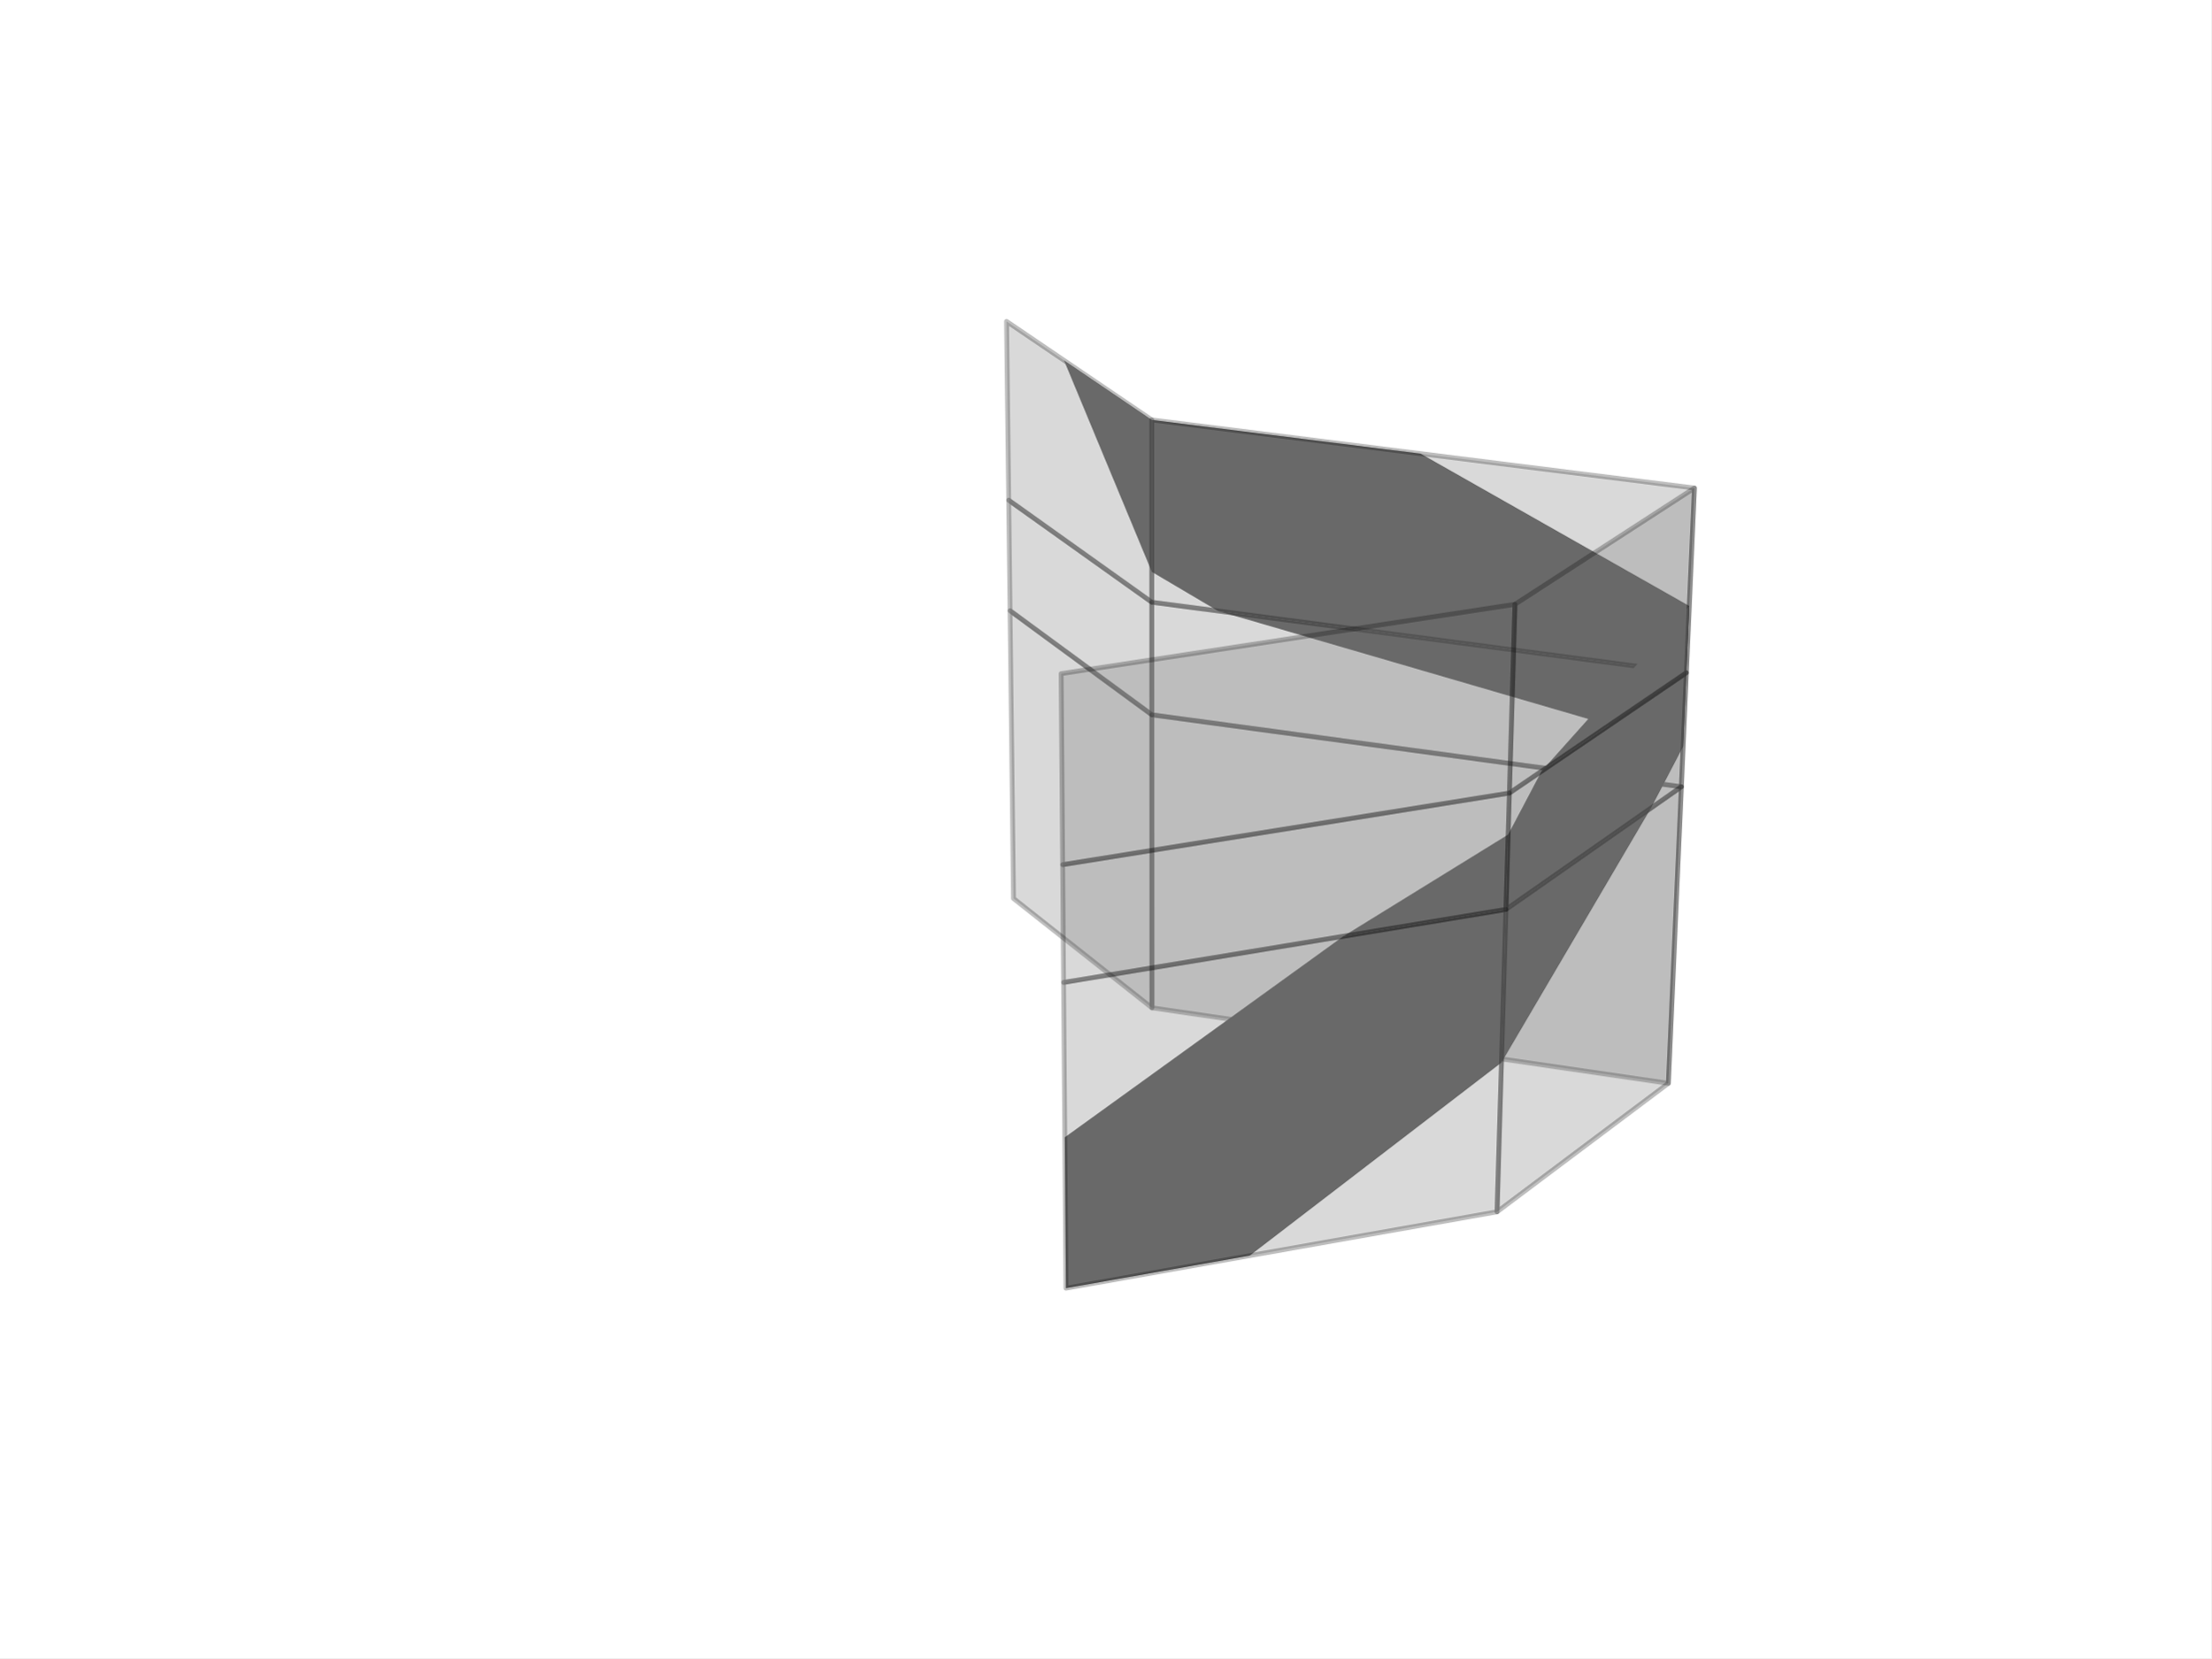
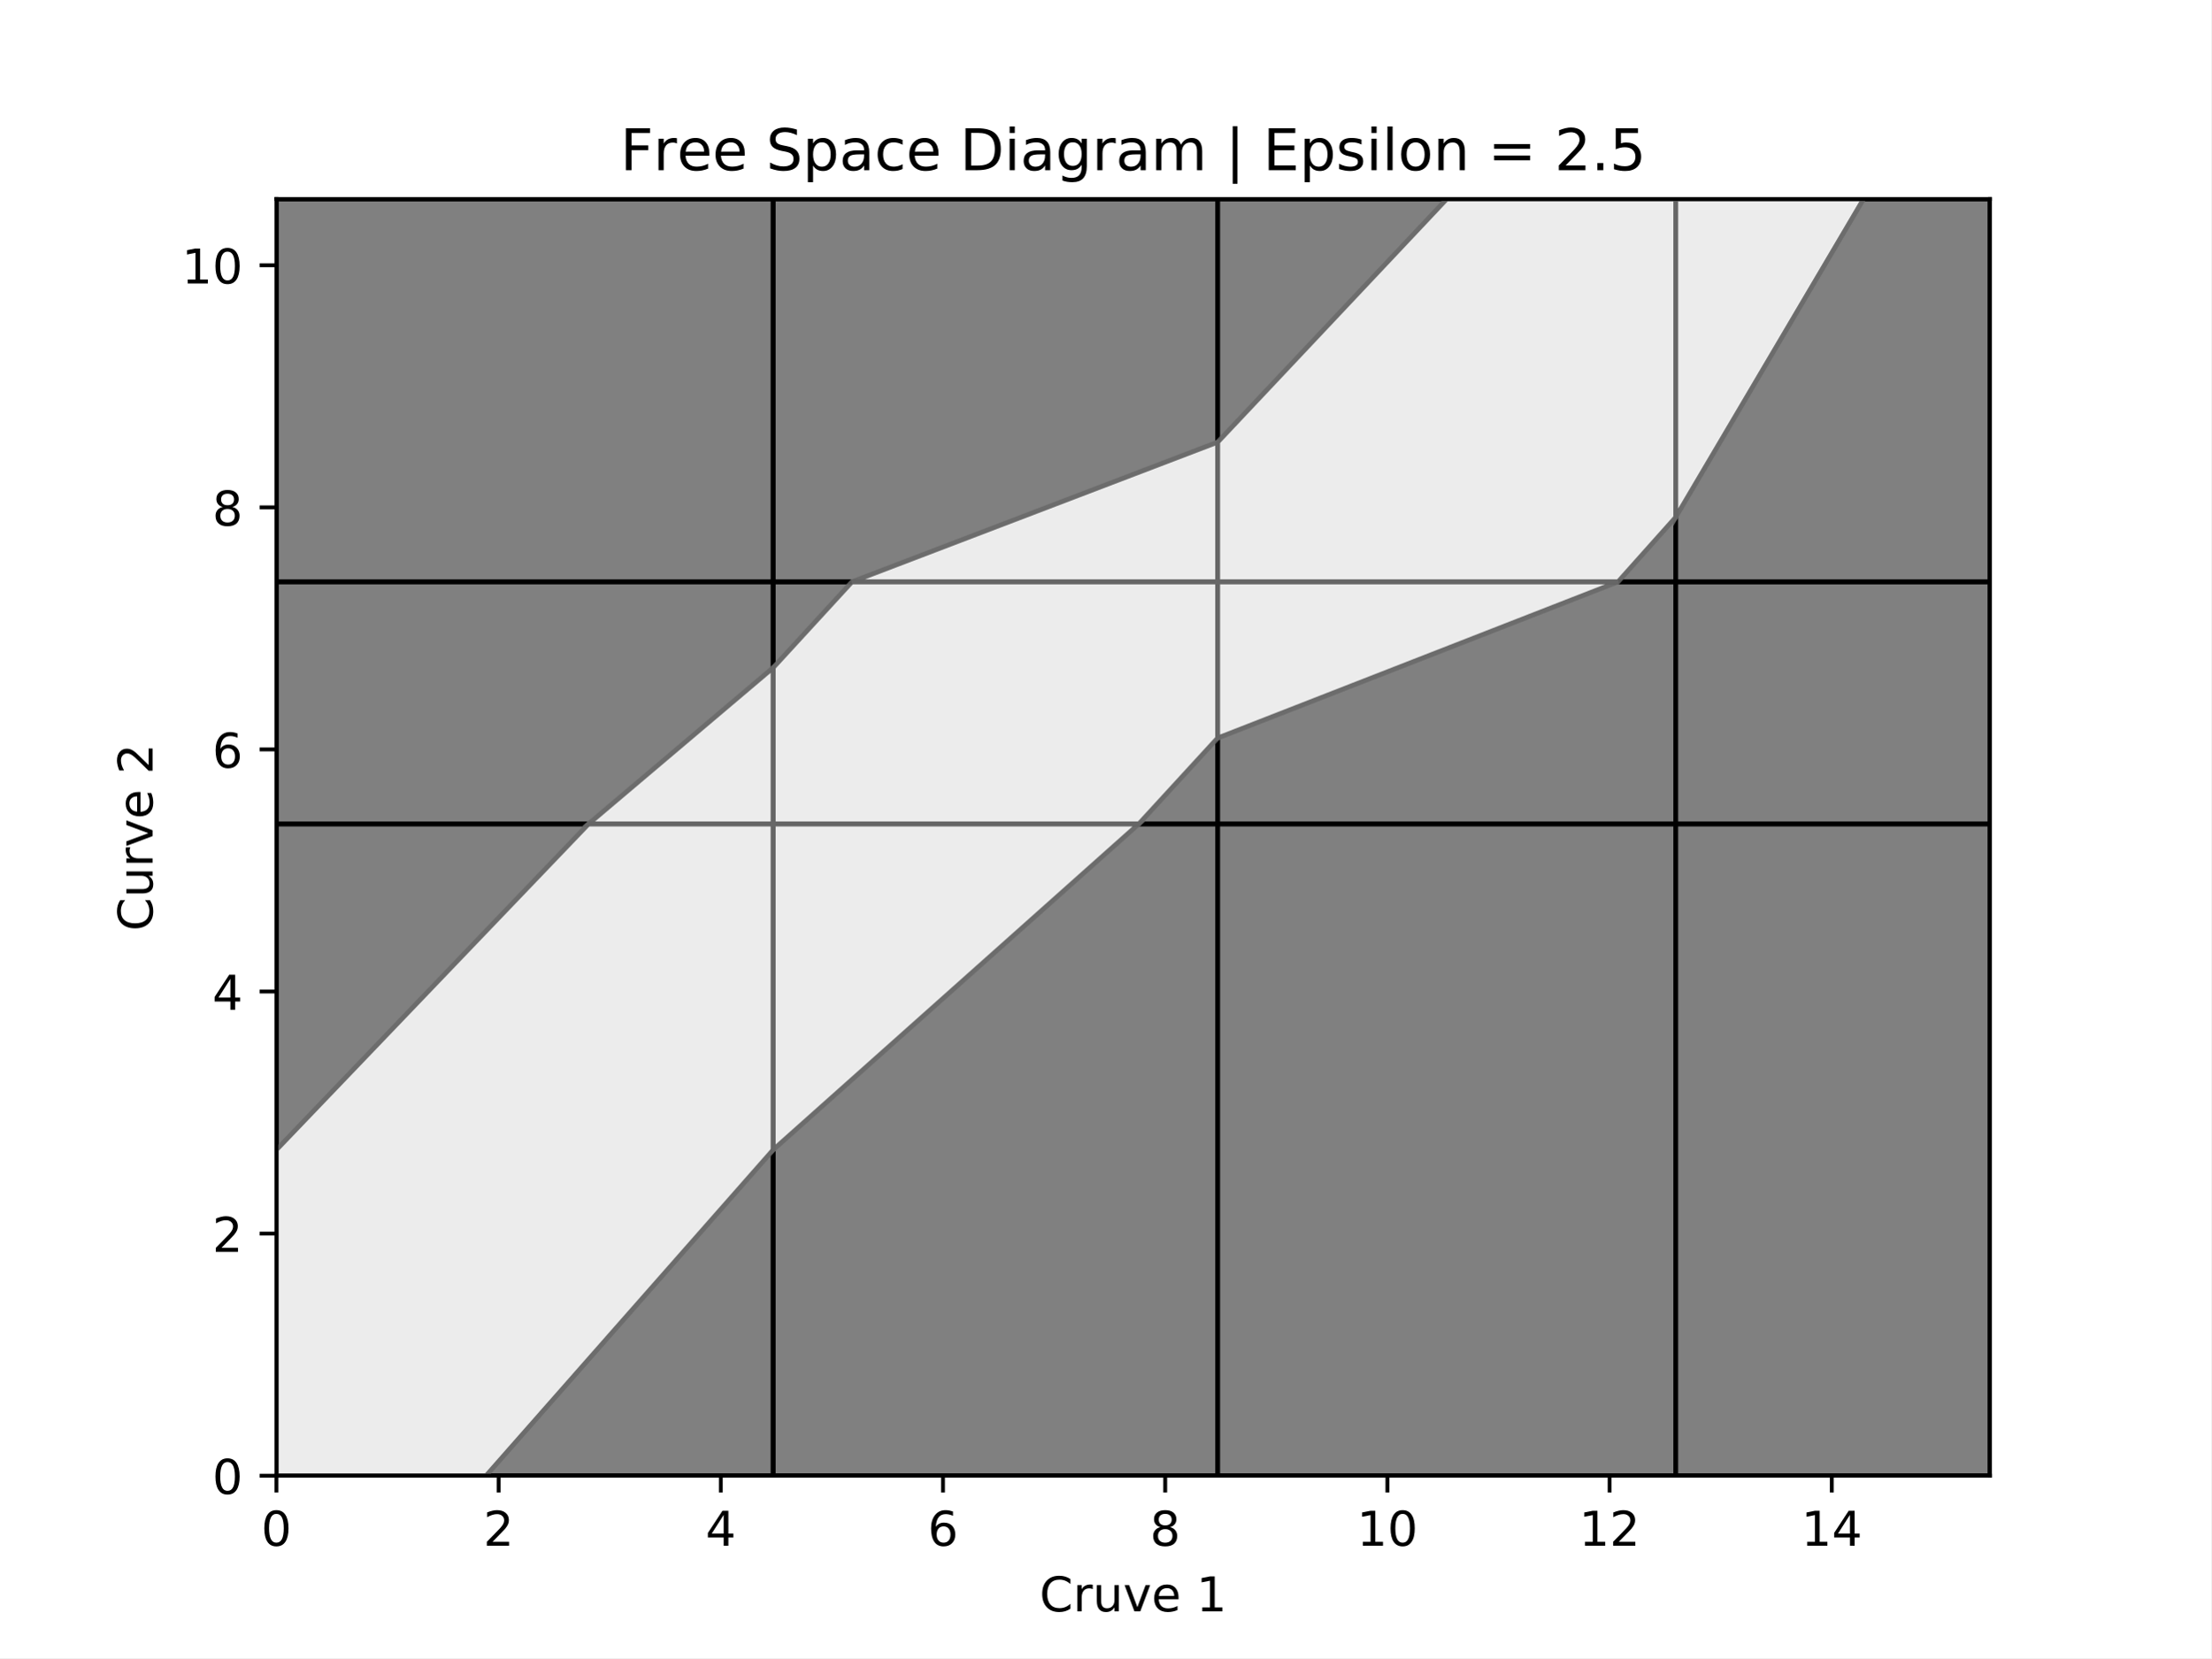
<svg xmlns="http://www.w3.org/2000/svg" xmlns:xlink="http://www.w3.org/1999/xlink" height="345.6pt" version="1.1" viewBox="0 0 460.8 345.6" width="460.8pt">
  <defs>
    <style type="text/css">
*{stroke-linecap:butt;stroke-linejoin:round;}
  </style>
  </defs>
  <g id="figure_1">
    <g id="patch_1">
      <path d="M 0 345.6  L 460.8 345.6  L 460.8 0  L 0 0  z " style="fill:#ffffff;" />
    </g>
-     <g id="patch_2">
-       <path d="M 57.6 307.584  L 414.72 307.584  L 414.72 41.472  L 57.6 41.472  z " style="fill:#ffffff;" />
-     </g>
    <g id="axes_1">
-       <g id="Poly3DCollection_1">
+       <g id="patch_2">
+         <path d="M 57.6 307.584  L 414.72 307.584  L 414.72 41.472  L 57.6 41.472  z " style="fill:#ffffff;" />
+       </g>
+       <g id="patch_3">
+         <path clip-path="url(#pc10189a481)" d="M 57.6 307.584  L 57.6 171.716  L 161.148 171.716  L 161.148 307.584  z " style="fill:#808080;stroke:#000000;stroke-linejoin:miter;" />
+       </g>
+       <g id="patch_4">
+         <path clip-path="url(#pc10189a481)" d="M 57.6 171.716  L 57.6 121.256  L 161.148 121.256  L 161.148 171.716  z " style="fill:#808080;stroke:#000000;stroke-linejoin:miter;" />
+       </g>
+       <g id="patch_5">
+         <path clip-path="url(#pc10189a481)" d="M 57.6 121.256  L 57.6 41.472  L 161.148 41.472  L 161.148 121.256  z " style="fill:#808080;stroke:#000000;stroke-linejoin:miter;" />
+       </g>
+       <g id="patch_6">
+         <path clip-path="url(#pc10189a481)" d="M 161.148 307.584  L 161.148 171.716  L 253.764 171.716  L 253.764 307.584  z " style="fill:#808080;stroke:#000000;stroke-linejoin:miter;" />
+       </g>
+       <g id="patch_7">
+         <path clip-path="url(#pc10189a481)" d="M 161.148 171.716  L 161.148 121.256  L 253.764 121.256  L 253.764 171.716  z " style="fill:#808080;stroke:#000000;stroke-linejoin:miter;" />
+       </g>
+       <g id="patch_8">
+         <path clip-path="url(#pc10189a481)" d="M 161.148 121.256  L 161.148 41.472  L 253.764 41.472  L 253.764 121.256  z " style="fill:#808080;stroke:#000000;stroke-linejoin:miter;" />
+       </g>
+       <g id="patch_9">
+         <path clip-path="url(#pc10189a481)" d="M 253.764 307.584  L 253.764 171.716  L 349.231 171.716  L 349.231 307.584  z " style="fill:#808080;stroke:#000000;stroke-linejoin:miter;" />
+       </g>
+       <g id="patch_10">
+         <path clip-path="url(#pc10189a481)" d="M 253.764 171.716  L 253.764 121.256  L 349.231 121.256  L 349.231 171.716  z " style="fill:#808080;stroke:#000000;stroke-linejoin:miter;" />
+       </g>
+       <g id="patch_11">
+         <path clip-path="url(#pc10189a481)" d="M 253.764 121.256  L 253.764 41.472  L 349.231 41.472  L 349.231 121.256  z " style="fill:#808080;stroke:#000000;stroke-linejoin:miter;" />
+       </g>
+       <g id="patch_12">
+         <path clip-path="url(#pc10189a481)" d="M 349.231 307.584  L 349.231 171.716  L 414.72 171.716  L 414.72 307.584  z " style="fill:#808080;stroke:#000000;stroke-linejoin:miter;" />
+       </g>
+       <g id="patch_13">
+         <path clip-path="url(#pc10189a481)" d="M 349.231 171.716  L 349.231 121.256  L 414.72 121.256  L 414.72 171.716  z " style="fill:#808080;stroke:#000000;stroke-linejoin:miter;" />
+       </g>
+       <g id="patch_14">
+         <path clip-path="url(#pc10189a481)" d="M 349.231 121.256  L 349.231 41.472  L 414.72 41.472  L 414.72 121.256  z " style="fill:#808080;stroke:#000000;stroke-linejoin:miter;" />
+       </g>
+       <g id="patch_15">
+         <path clip-path="url(#pc10189a481)" d="M 101.299 307.584  L 57.6 307.584  L 57.6 239.65  L 122.659 171.716  L 161.148 171.716  L 161.148 239.65  z " style="fill:#ffffff;opacity:0.85;stroke:#696969;stroke-linejoin:miter;" />
+       </g>
+       <g id="patch_16">
+         <path clip-path="url(#pc10189a481)" d="M 161.148 171.716  L 122.659 171.716  L 161.148 139.137  z " style="fill:#ffffff;opacity:0.85;stroke:#696969;stroke-linejoin:miter;" />
+       </g>
+       <g id="patch_17">
+         <path clip-path="url(#pc10189a481)" d="M 161.148 239.65  L 161.148 171.716  L 237.355 171.716  z " style="fill:#ffffff;opacity:0.85;stroke:#696969;stroke-linejoin:miter;" />
+       </g>
+       <g id="patch_18">
+         <path clip-path="url(#pc10189a481)" d="M 237.355 171.716  L 161.148 171.716  L 161.148 139.137  L 177.557 121.256  L 253.764 121.256  L 253.764 153.835  z " style="fill:#ffffff;opacity:0.85;stroke:#696969;stroke-linejoin:miter;" />
+       </g>
+       <g id="patch_19">
+         <path clip-path="url(#pc10189a481)" d="M 253.764 121.256  L 177.557 121.256  L 253.764 92.147  z " style="fill:#ffffff;opacity:0.85;stroke:#696969;stroke-linejoin:miter;" />
+       </g>
+       <g id="patch_20">
+         <path clip-path="url(#pc10189a481)" d="M 253.764 153.835  L 253.764 121.256  L 337.222 121.256  z " style="fill:#ffffff;opacity:0.85;stroke:#696969;stroke-linejoin:miter;" />
+       </g>
+       <g id="patch_21">
+         <path clip-path="url(#pc10189a481)" d="M 337.222 121.256  L 253.764 121.256  L 253.764 92.147  L 301.497 41.472  L 349.231 41.472  L 349.231 107.808  z " style="fill:#ffffff;opacity:0.85;stroke:#696969;stroke-linejoin:miter;" />
+       </g>
+       <g id="patch_22">
+         <path clip-path="url(#pc10189a481)" d="M 349.231 107.808  L 349.231 41.472  L 388.38 41.472  z " style="fill:#ffffff;opacity:0.85;stroke:#696969;stroke-linejoin:miter;" />
+       </g>
+       <g id="matplotlib.axis_1">
+         <g id="xtick_1">
+           <g id="line2d_1">
+             <defs>
+               <path d="M 0 0  L 0 3.5  " id="ma8814e9efc" style="stroke:#000000;stroke-width:0.8;" />
+             </defs>
+             <g>
+               <use style="stroke:#000000;stroke-width:0.8;" x="57.6" xlink:href="#ma8814e9efc" y="307.584" />
+             </g>
+           </g>
+           <g id="text_1">
+             <defs>
+               <path d="M 31.781 66.406  Q 24.172 66.406 20.328 58.906  Q 16.5 51.422 16.5 36.375  Q 16.5 21.391 20.328 13.891  Q 24.172 6.391 31.781 6.391  Q 39.453 6.391 43.281 13.891  Q 47.125 21.391 47.125 36.375  Q 47.125 51.422 43.281 58.906  Q 39.453 66.406 31.781 66.406  z M 31.781 74.219  Q 44.047 74.219 50.516 64.516  Q 56.984 54.828 56.984 36.375  Q 56.984 17.969 50.516 8.266  Q 44.047 -1.422 31.781 -1.422  Q 19.531 -1.422 13.062 8.266  Q 6.594 17.969 6.594 36.375  Q 6.594 54.828 13.062 64.516  Q 19.531 74.219 31.781 74.219  z " id="DejaVuSans-48" />
+             </defs>
+             <g transform="translate(54.41875 322.1824)scale(0.1 -0.1)">
+               <use xlink:href="#DejaVuSans-48" />
+             </g>
+           </g>
+         </g>
+         <g id="xtick_2">
+           <g id="line2d_2">
+             <g>
+               <use style="stroke:#000000;stroke-width:0.8;" x="103.908" xlink:href="#ma8814e9efc" y="307.584" />
+             </g>
+           </g>
+           <g id="text_2">
+             <defs>
+               <path d="M 19.188 8.297  L 53.609 8.297  L 53.609 0  L 7.328 0  L 7.328 8.297  Q 12.938 14.109 22.625 23.891  Q 32.328 33.688 34.812 36.531  Q 39.547 41.844 41.422 45.531  Q 43.312 49.219 43.312 52.781  Q 43.312 58.594 39.234 62.25  Q 35.156 65.922 28.609 65.922  Q 23.969 65.922 18.812 64.312  Q 13.672 62.703 7.812 59.422  L 7.812 69.391  Q 13.766 71.781 18.938 73  Q 24.125 74.219 28.422 74.219  Q 39.75 74.219 46.484 68.547  Q 53.219 62.891 53.219 53.422  Q 53.219 48.922 51.531 44.891  Q 49.859 40.875 45.406 35.406  Q 44.188 33.984 37.641 27.219  Q 31.109 20.453 19.188 8.297  z " id="DejaVuSans-50" />
+             </defs>
+             <g transform="translate(100.7268 322.1824)scale(0.1 -0.1)">
+               <use xlink:href="#DejaVuSans-50" />
+             </g>
+           </g>
+         </g>
+         <g id="xtick_3">
+           <g id="line2d_3">
+             <g>
+               <use style="stroke:#000000;stroke-width:0.8;" x="150.216" xlink:href="#ma8814e9efc" y="307.584" />
+             </g>
+           </g>
+           <g id="text_3">
+             <defs>
+               <path d="M 37.797 64.312  L 12.891 25.391  L 37.797 25.391  z M 35.203 72.906  L 47.609 72.906  L 47.609 25.391  L 58.016 25.391  L 58.016 17.188  L 47.609 17.188  L 47.609 0  L 37.797 0  L 37.797 17.188  L 4.891 17.188  L 4.891 26.703  z " id="DejaVuSans-52" />
+             </defs>
+             <g transform="translate(147.0348 322.1824)scale(0.1 -0.1)">
+               <use xlink:href="#DejaVuSans-52" />
+             </g>
+           </g>
+         </g>
+         <g id="xtick_4">
+           <g id="line2d_4">
+             <g>
+               <use style="stroke:#000000;stroke-width:0.8;" x="196.524" xlink:href="#ma8814e9efc" y="307.584" />
+             </g>
+           </g>
+           <g id="text_4">
+             <defs>
+               <path d="M 33.016 40.375  Q 26.375 40.375 22.484 35.828  Q 18.609 31.297 18.609 23.391  Q 18.609 15.531 22.484 10.953  Q 26.375 6.391 33.016 6.391  Q 39.656 6.391 43.531 10.953  Q 47.406 15.531 47.406 23.391  Q 47.406 31.297 43.531 35.828  Q 39.656 40.375 33.016 40.375  z M 52.594 71.297  L 52.594 62.312  Q 48.875 64.062 45.094 64.984  Q 41.312 65.922 37.594 65.922  Q 27.828 65.922 22.672 59.328  Q 17.531 52.734 16.797 39.406  Q 19.672 43.656 24.016 45.922  Q 28.375 48.188 33.594 48.188  Q 44.578 48.188 50.953 41.516  Q 57.328 34.859 57.328 23.391  Q 57.328 12.156 50.688 5.359  Q 44.047 -1.422 33.016 -1.422  Q 20.359 -1.422 13.672 8.266  Q 6.984 17.969 6.984 36.375  Q 6.984 53.656 15.188 63.938  Q 23.391 74.219 37.203 74.219  Q 40.922 74.219 44.703 73.484  Q 48.484 72.75 52.594 71.297  z " id="DejaVuSans-54" />
+             </defs>
+             <g transform="translate(193.3429 322.1824)scale(0.1 -0.1)">
+               <use xlink:href="#DejaVuSans-54" />
+             </g>
+           </g>
+         </g>
+         <g id="xtick_5">
+           <g id="line2d_5">
+             <g>
+               <use style="stroke:#000000;stroke-width:0.8;" x="242.832" xlink:href="#ma8814e9efc" y="307.584" />
+             </g>
+           </g>
+           <g id="text_5">
+             <defs>
+               <path d="M 31.781 34.625  Q 24.75 34.625 20.719 30.859  Q 16.703 27.094 16.703 20.516  Q 16.703 13.922 20.719 10.156  Q 24.75 6.391 31.781 6.391  Q 38.812 6.391 42.859 10.172  Q 46.922 13.969 46.922 20.516  Q 46.922 27.094 42.891 30.859  Q 38.875 34.625 31.781 34.625  z M 21.922 38.812  Q 15.578 40.375 12.031 44.719  Q 8.5 49.078 8.5 55.328  Q 8.5 64.062 14.719 69.141  Q 20.953 74.219 31.781 74.219  Q 42.672 74.219 48.875 69.141  Q 55.078 64.062 55.078 55.328  Q 55.078 49.078 51.531 44.719  Q 48 40.375 41.703 38.812  Q 48.828 37.156 52.797 32.312  Q 56.781 27.484 56.781 20.516  Q 56.781 9.906 50.312 4.234  Q 43.844 -1.422 31.781 -1.422  Q 19.734 -1.422 13.25 4.234  Q 6.781 9.906 6.781 20.516  Q 6.781 27.484 10.781 32.312  Q 14.797 37.156 21.922 38.812  z M 18.312 54.391  Q 18.312 48.734 21.844 45.562  Q 25.391 42.391 31.781 42.391  Q 38.141 42.391 41.719 45.562  Q 45.312 48.734 45.312 54.391  Q 45.312 60.062 41.719 63.234  Q 38.141 66.406 31.781 66.406  Q 25.391 66.406 21.844 63.234  Q 18.312 60.062 18.312 54.391  z " id="DejaVuSans-56" />
+             </defs>
+             <g transform="translate(239.6509 322.1824)scale(0.1 -0.1)">
+               <use xlink:href="#DejaVuSans-56" />
+             </g>
+           </g>
+         </g>
+         <g id="xtick_6">
+           <g id="line2d_6">
+             <g>
+               <use style="stroke:#000000;stroke-width:0.8;" x="289.14" xlink:href="#ma8814e9efc" y="307.584" />
+             </g>
+           </g>
+           <g id="text_6">
+             <defs>
+               <path d="M 12.406 8.297  L 28.516 8.297  L 28.516 63.922  L 10.984 60.406  L 10.984 69.391  L 28.422 72.906  L 38.281 72.906  L 38.281 8.297  L 54.391 8.297  L 54.391 0  L 12.406 0  z " id="DejaVuSans-49" />
+             </defs>
+             <g transform="translate(282.7777 322.1824)scale(0.1 -0.1)">
+               <use xlink:href="#DejaVuSans-49" />
+               <use x="63.623" xlink:href="#DejaVuSans-48" />
+             </g>
+           </g>
+         </g>
+         <g id="xtick_7">
+           <g id="line2d_7">
+             <g>
+               <use style="stroke:#000000;stroke-width:0.8;" x="335.448" xlink:href="#ma8814e9efc" y="307.584" />
+             </g>
+           </g>
+           <g id="text_7">
+             <g transform="translate(329.0858 322.1824)scale(0.1 -0.1)">
+               <use xlink:href="#DejaVuSans-49" />
+               <use x="63.623" xlink:href="#DejaVuSans-50" />
+             </g>
+           </g>
+         </g>
+         <g id="xtick_8">
+           <g id="line2d_8">
+             <g>
+               <use style="stroke:#000000;stroke-width:0.8;" x="381.756" xlink:href="#ma8814e9efc" y="307.584" />
+             </g>
+           </g>
+           <g id="text_8">
+             <g transform="translate(375.3938 322.1824)scale(0.1 -0.1)">
+               <use xlink:href="#DejaVuSans-49" />
+               <use x="63.623" xlink:href="#DejaVuSans-52" />
+             </g>
+           </g>
+         </g>
+         <g id="text_9">
+           <defs>
+             <path d="M 64.406 67.281  L 64.406 56.891  Q 59.422 61.531 53.781 63.812  Q 48.141 66.109 41.797 66.109  Q 29.297 66.109 22.656 58.469  Q 16.016 50.828 16.016 36.375  Q 16.016 21.969 22.656 14.328  Q 29.297 6.688 41.797 6.688  Q 48.141 6.688 53.781 8.984  Q 59.422 11.281 64.406 15.922  L 64.406 5.609  Q 59.234 2.094 53.438 0.328  Q 47.656 -1.422 41.219 -1.422  Q 24.656 -1.422 15.125 8.703  Q 5.609 18.844 5.609 36.375  Q 5.609 53.953 15.125 64.078  Q 24.656 74.219 41.219 74.219  Q 47.75 74.219 53.531 72.484  Q 59.328 70.75 64.406 67.281  z " id="DejaVuSans-67" />
+             <path d="M 41.109 46.297  Q 39.594 47.172 37.812 47.578  Q 36.031 48 33.891 48  Q 26.266 48 22.188 43.047  Q 18.109 38.094 18.109 28.812  L 18.109 0  L 9.078 0  L 9.078 54.688  L 18.109 54.688  L 18.109 46.188  Q 20.953 51.172 25.484 53.578  Q 30.031 56 36.531 56  Q 37.453 56 38.578 55.875  Q 39.703 55.766 41.062 55.516  z " id="DejaVuSans-114" />
+             <path d="M 8.5 21.578  L 8.5 54.688  L 17.484 54.688  L 17.484 21.922  Q 17.484 14.156 20.5 10.266  Q 23.531 6.391 29.594 6.391  Q 36.859 6.391 41.078 11.031  Q 45.312 15.672 45.312 23.688  L 45.312 54.688  L 54.297 54.688  L 54.297 0  L 45.312 0  L 45.312 8.406  Q 42.047 3.422 37.719 1  Q 33.406 -1.422 27.688 -1.422  Q 18.266 -1.422 13.375 4.438  Q 8.5 10.297 8.5 21.578  z M 31.109 56  z " id="DejaVuSans-117" />
+             <path d="M 2.984 54.688  L 12.5 54.688  L 29.594 8.797  L 46.688 54.688  L 56.203 54.688  L 35.688 0  L 23.484 0  z " id="DejaVuSans-118" />
+             <path d="M 56.203 29.594  L 56.203 25.203  L 14.891 25.203  Q 15.484 15.922 20.484 11.062  Q 25.484 6.203 34.422 6.203  Q 39.594 6.203 44.453 7.469  Q 49.312 8.734 54.109 11.281  L 54.109 2.781  Q 49.266 0.734 44.188 -0.344  Q 39.109 -1.422 33.891 -1.422  Q 20.797 -1.422 13.156 6.188  Q 5.516 13.812 5.516 26.812  Q 5.516 40.234 12.766 48.109  Q 20.016 56 32.328 56  Q 43.359 56 49.781 48.891  Q 56.203 41.797 56.203 29.594  z M 47.219 32.234  Q 47.125 39.594 43.094 43.984  Q 39.062 48.391 32.422 48.391  Q 24.906 48.391 20.391 44.141  Q 15.875 39.891 15.188 32.172  z " id="DejaVuSans-101" />
+             <path id="DejaVuSans-32" />
+           </defs>
+           <g transform="translate(216.6381 335.8606)scale(0.1 -0.1)">
+             <use xlink:href="#DejaVuSans-67" />
+             <use x="69.824" xlink:href="#DejaVuSans-114" />
+             <use x="110.938" xlink:href="#DejaVuSans-117" />
+             <use x="174.316" xlink:href="#DejaVuSans-118" />
+             <use x="233.496" xlink:href="#DejaVuSans-101" />
+             <use x="295.02" xlink:href="#DejaVuSans-32" />
+             <use x="326.807" xlink:href="#DejaVuSans-49" />
+           </g>
+         </g>
+       </g>
+       <g id="matplotlib.axis_2">
+         <g id="ytick_1">
+           <g id="line2d_9">
+             <defs>
+               <path d="M 0 0  L -3.5 0  " id="m38487d298c" style="stroke:#000000;stroke-width:0.8;" />
+             </defs>
+             <g>
+               <use style="stroke:#000000;stroke-width:0.8;" x="57.6" xlink:href="#m38487d298c" y="307.584" />
+             </g>
+           </g>
+           <g id="text_10">
+             <g transform="translate(44.2375 311.3832)scale(0.1 -0.1)">
+               <use xlink:href="#DejaVuSans-48" />
+             </g>
+           </g>
+         </g>
+         <g id="ytick_2">
+           <g id="line2d_10">
+             <g>
+               <use style="stroke:#000000;stroke-width:0.8;" x="57.6" xlink:href="#m38487d298c" y="257.124" />
+             </g>
+           </g>
+           <g id="text_11">
+             <g transform="translate(44.2375 260.9232)scale(0.1 -0.1)">
+               <use xlink:href="#DejaVuSans-50" />
+             </g>
+           </g>
+         </g>
+         <g id="ytick_3">
+           <g id="line2d_11">
+             <g>
+               <use style="stroke:#000000;stroke-width:0.8;" x="57.6" xlink:href="#m38487d298c" y="206.664" />
+             </g>
+           </g>
+           <g id="text_12">
+             <g transform="translate(44.2375 210.4632)scale(0.1 -0.1)">
+               <use xlink:href="#DejaVuSans-52" />
+             </g>
+           </g>
+         </g>
+         <g id="ytick_4">
+           <g id="line2d_12">
+             <g>
+               <use style="stroke:#000000;stroke-width:0.8;" x="57.6" xlink:href="#m38487d298c" y="156.204" />
+             </g>
+           </g>
+           <g id="text_13">
+             <g transform="translate(44.2375 160.0032)scale(0.1 -0.1)">
+               <use xlink:href="#DejaVuSans-54" />
+             </g>
+           </g>
+         </g>
+         <g id="ytick_5">
+           <g id="line2d_13">
+             <g>
+               <use style="stroke:#000000;stroke-width:0.8;" x="57.6" xlink:href="#m38487d298c" y="105.744" />
+             </g>
+           </g>
+           <g id="text_14">
+             <g transform="translate(44.2375 109.5432)scale(0.1 -0.1)">
+               <use xlink:href="#DejaVuSans-56" />
+             </g>
+           </g>
+         </g>
+         <g id="ytick_6">
+           <g id="line2d_14">
+             <g>
+               <use style="stroke:#000000;stroke-width:0.8;" x="57.6" xlink:href="#m38487d298c" y="55.284" />
+             </g>
+           </g>
+           <g id="text_15">
+             <g transform="translate(37.875 59.08319)scale(0.1 -0.1)">
+               <use xlink:href="#DejaVuSans-49" />
+               <use x="63.623" xlink:href="#DejaVuSans-48" />
+             </g>
+           </g>
+         </g>
+         <g id="text_16">
+           <g transform="translate(31.79531 194.0499)rotate(-90)scale(0.1 -0.1)">
+             <use xlink:href="#DejaVuSans-67" />
+             <use x="69.824" xlink:href="#DejaVuSans-117" />
+             <use x="133.203" xlink:href="#DejaVuSans-114" />
+             <use x="174.316" xlink:href="#DejaVuSans-118" />
+             <use x="233.496" xlink:href="#DejaVuSans-101" />
+             <use x="295.02" xlink:href="#DejaVuSans-32" />
+             <use x="326.807" xlink:href="#DejaVuSans-50" />
+           </g>
+         </g>
+       </g>
+       <g id="patch_23">
+         <path d="M 57.6 307.584  L 57.6 41.472  " style="fill:none;stroke:#000000;stroke-linecap:square;stroke-linejoin:miter;stroke-width:0.8;" />
+       </g>
+       <g id="patch_24">
+         <path d="M 414.72 307.584  L 414.72 41.472  " style="fill:none;stroke:#000000;stroke-linecap:square;stroke-linejoin:miter;stroke-width:0.8;" />
+       </g>
+       <g id="patch_25">
+         <path d="M 57.6 307.584  L 414.72 307.584  " style="fill:none;stroke:#000000;stroke-linecap:square;stroke-linejoin:miter;stroke-width:0.8;" />
+       </g>
+       <g id="patch_26">
+         <path d="M 57.6 41.472  L 414.72 41.472  " style="fill:none;stroke:#000000;stroke-linecap:square;stroke-linejoin:miter;stroke-width:0.8;" />
+       </g>
+       <g id="text_17">
        <defs>
-           <path d="M 240.076 -135.535  L 211.214 -158.327  L 210.493 -218.318  L 240.053 -196.614  z " id="m92e92100ef" style="stroke:#000000;stroke-opacity:0.25;" />
+           <path d="M 9.812 72.906  L 51.703 72.906  L 51.703 64.594  L 19.672 64.594  L 19.672 43.109  L 48.578 43.109  L 48.578 34.812  L 19.672 34.812  L 19.672 0  L 9.812 0  z " id="DejaVuSans-70" />
+           <path d="M 53.516 70.516  L 53.516 60.891  Q 47.906 63.578 42.922 64.891  Q 37.938 66.219 33.297 66.219  Q 25.25 66.219 20.875 63.094  Q 16.5 59.969 16.5 54.203  Q 16.5 49.359 19.406 46.891  Q 22.312 44.438 30.422 42.922  L 36.375 41.703  Q 47.406 39.594 52.656 34.297  Q 57.906 29 57.906 20.125  Q 57.906 9.516 50.797 4.047  Q 43.703 -1.422 29.984 -1.422  Q 24.812 -1.422 18.969 -0.25  Q 13.141 0.922 6.891 3.219  L 6.891 13.375  Q 12.891 10.016 18.656 8.297  Q 24.422 6.594 29.984 6.594  Q 38.422 6.594 43.016 9.906  Q 47.609 13.234 47.609 19.391  Q 47.609 24.75 44.312 27.781  Q 41.016 30.812 33.5 32.328  L 27.484 33.5  Q 16.453 35.688 11.516 40.375  Q 6.594 45.062 6.594 53.422  Q 6.594 63.094 13.406 68.656  Q 20.219 74.219 32.172 74.219  Q 37.312 74.219 42.625 73.281  Q 47.953 72.359 53.516 70.516  z " id="DejaVuSans-83" />
+           <path d="M 18.109 8.203  L 18.109 -20.797  L 9.078 -20.797  L 9.078 54.688  L 18.109 54.688  L 18.109 46.391  Q 20.953 51.266 25.266 53.625  Q 29.594 56 35.594 56  Q 45.562 56 51.781 48.094  Q 58.016 40.188 58.016 27.297  Q 58.016 14.406 51.781 6.484  Q 45.562 -1.422 35.594 -1.422  Q 29.594 -1.422 25.266 0.953  Q 20.953 3.328 18.109 8.203  z M 48.688 27.297  Q 48.688 37.203 44.609 42.844  Q 40.531 48.484 33.406 48.484  Q 26.266 48.484 22.188 42.844  Q 18.109 37.203 18.109 27.297  Q 18.109 17.391 22.188 11.75  Q 26.266 6.109 33.406 6.109  Q 40.531 6.109 44.609 11.75  Q 48.688 17.391 48.688 27.297  z " id="DejaVuSans-112" />
+           <path d="M 34.281 27.484  Q 23.391 27.484 19.188 25  Q 14.984 22.516 14.984 16.5  Q 14.984 11.719 18.141 8.906  Q 21.297 6.109 26.703 6.109  Q 34.188 6.109 38.703 11.406  Q 43.219 16.703 43.219 25.484  L 43.219 27.484  z M 52.203 31.203  L 52.203 0  L 43.219 0  L 43.219 8.297  Q 40.141 3.328 35.547 0.953  Q 30.953 -1.422 24.312 -1.422  Q 15.922 -1.422 10.953 3.297  Q 6 8.016 6 15.922  Q 6 25.141 12.172 29.828  Q 18.359 34.516 30.609 34.516  L 43.219 34.516  L 43.219 35.406  Q 43.219 41.609 39.141 45  Q 35.062 48.391 27.688 48.391  Q 23 48.391 18.547 47.266  Q 14.109 46.141 10.016 43.891  L 10.016 52.203  Q 14.938 54.109 19.578 55.047  Q 24.219 56 28.609 56  Q 40.484 56 46.344 49.844  Q 52.203 43.703 52.203 31.203  z " id="DejaVuSans-97" />
+           <path d="M 48.781 52.594  L 48.781 44.188  Q 44.969 46.297 41.141 47.344  Q 37.312 48.391 33.406 48.391  Q 24.656 48.391 19.812 42.844  Q 14.984 37.312 14.984 27.297  Q 14.984 17.281 19.812 11.734  Q 24.656 6.203 33.406 6.203  Q 37.312 6.203 41.141 7.25  Q 44.969 8.297 48.781 10.406  L 48.781 2.094  Q 45.016 0.344 40.984 -0.531  Q 36.969 -1.422 32.422 -1.422  Q 20.062 -1.422 12.781 6.344  Q 5.516 14.109 5.516 27.297  Q 5.516 40.672 12.859 48.328  Q 20.219 56 33.016 56  Q 37.156 56 41.109 55.141  Q 45.062 54.297 48.781 52.594  z " id="DejaVuSans-99" />
+           <path d="M 19.672 64.797  L 19.672 8.109  L 31.594 8.109  Q 46.688 8.109 53.688 14.938  Q 60.688 21.781 60.688 36.531  Q 60.688 51.172 53.688 57.984  Q 46.688 64.797 31.594 64.797  z M 9.812 72.906  L 30.078 72.906  Q 51.266 72.906 61.172 64.094  Q 71.094 55.281 71.094 36.531  Q 71.094 17.672 61.125 8.828  Q 51.172 0 30.078 0  L 9.812 0  z " id="DejaVuSans-68" />
+           <path d="M 9.422 54.688  L 18.406 54.688  L 18.406 0  L 9.422 0  z M 9.422 75.984  L 18.406 75.984  L 18.406 64.594  L 9.422 64.594  z " id="DejaVuSans-105" />
+           <path d="M 45.406 27.984  Q 45.406 37.75 41.375 43.109  Q 37.359 48.484 30.078 48.484  Q 22.859 48.484 18.828 43.109  Q 14.797 37.75 14.797 27.984  Q 14.797 18.266 18.828 12.891  Q 22.859 7.516 30.078 7.516  Q 37.359 7.516 41.375 12.891  Q 45.406 18.266 45.406 27.984  z M 54.391 6.781  Q 54.391 -7.172 48.188 -13.984  Q 42 -20.797 29.203 -20.797  Q 24.469 -20.797 20.266 -20.094  Q 16.062 -19.391 12.109 -17.922  L 12.109 -9.188  Q 16.062 -11.328 19.922 -12.344  Q 23.781 -13.375 27.781 -13.375  Q 36.625 -13.375 41.016 -8.766  Q 45.406 -4.156 45.406 5.172  L 45.406 9.625  Q 42.625 4.781 38.281 2.391  Q 33.938 0 27.875 0  Q 17.828 0 11.672 7.656  Q 5.516 15.328 5.516 27.984  Q 5.516 40.672 11.672 48.328  Q 17.828 56 27.875 56  Q 33.938 56 38.281 53.609  Q 42.625 51.219 45.406 46.391  L 45.406 54.688  L 54.391 54.688  z " id="DejaVuSans-103" />
+           <path d="M 52 44.188  Q 55.375 50.25 60.062 53.125  Q 64.75 56 71.094 56  Q 79.641 56 84.281 50.016  Q 88.922 44.047 88.922 33.016  L 88.922 0  L 79.891 0  L 79.891 32.719  Q 79.891 40.578 77.094 44.375  Q 74.312 48.188 68.609 48.188  Q 61.625 48.188 57.562 43.547  Q 53.516 38.922 53.516 30.906  L 53.516 0  L 44.484 0  L 44.484 32.719  Q 44.484 40.625 41.703 44.406  Q 38.922 48.188 33.109 48.188  Q 26.219 48.188 22.156 43.531  Q 18.109 38.875 18.109 30.906  L 18.109 0  L 9.078 0  L 9.078 54.688  L 18.109 54.688  L 18.109 46.188  Q 21.188 51.219 25.484 53.609  Q 29.781 56 35.688 56  Q 41.656 56 45.828 52.969  Q 50 49.953 52 44.188  z " id="DejaVuSans-109" />
+           <path d="M 21 76.422  L 21 -23.578  L 12.703 -23.578  L 12.703 76.422  z " id="DejaVuSans-124" />
+           <path d="M 9.812 72.906  L 55.906 72.906  L 55.906 64.594  L 19.672 64.594  L 19.672 43.016  L 54.391 43.016  L 54.391 34.719  L 19.672 34.719  L 19.672 8.297  L 56.781 8.297  L 56.781 0  L 9.812 0  z " id="DejaVuSans-69" />
+           <path d="M 44.281 53.078  L 44.281 44.578  Q 40.484 46.531 36.375 47.5  Q 32.281 48.484 27.875 48.484  Q 21.188 48.484 17.844 46.438  Q 14.5 44.391 14.5 40.281  Q 14.5 37.156 16.891 35.375  Q 19.281 33.594 26.516 31.984  L 29.594 31.297  Q 39.156 29.25 43.188 25.516  Q 47.219 21.781 47.219 15.094  Q 47.219 7.469 41.188 3.016  Q 35.156 -1.422 24.609 -1.422  Q 20.219 -1.422 15.453 -0.562  Q 10.688 0.297 5.422 2  L 5.422 11.281  Q 10.406 8.688 15.234 7.391  Q 20.062 6.109 24.812 6.109  Q 31.156 6.109 34.562 8.281  Q 37.984 10.453 37.984 14.406  Q 37.984 18.062 35.516 20.016  Q 33.062 21.969 24.703 23.781  L 21.578 24.516  Q 13.234 26.266 9.516 29.906  Q 5.812 33.547 5.812 39.891  Q 5.812 47.609 11.281 51.797  Q 16.75 56 26.812 56  Q 31.781 56 36.172 55.266  Q 40.578 54.547 44.281 53.078  z " id="DejaVuSans-115" />
+           <path d="M 9.422 75.984  L 18.406 75.984  L 18.406 0  L 9.422 0  z " id="DejaVuSans-108" />
+           <path d="M 30.609 48.391  Q 23.391 48.391 19.188 42.75  Q 14.984 37.109 14.984 27.297  Q 14.984 17.484 19.156 11.844  Q 23.344 6.203 30.609 6.203  Q 37.797 6.203 41.984 11.859  Q 46.188 17.531 46.188 27.297  Q 46.188 37.016 41.984 42.703  Q 37.797 48.391 30.609 48.391  z M 30.609 56  Q 42.328 56 49.016 48.375  Q 55.719 40.766 55.719 27.297  Q 55.719 13.875 49.016 6.219  Q 42.328 -1.422 30.609 -1.422  Q 18.844 -1.422 12.172 6.219  Q 5.516 13.875 5.516 27.297  Q 5.516 40.766 12.172 48.375  Q 18.844 56 30.609 56  z " id="DejaVuSans-111" />
+           <path d="M 54.891 33.016  L 54.891 0  L 45.906 0  L 45.906 32.719  Q 45.906 40.484 42.875 44.328  Q 39.844 48.188 33.797 48.188  Q 26.516 48.188 22.312 43.547  Q 18.109 38.922 18.109 30.906  L 18.109 0  L 9.078 0  L 9.078 54.688  L 18.109 54.688  L 18.109 46.188  Q 21.344 51.125 25.703 53.562  Q 30.078 56 35.797 56  Q 45.219 56 50.047 50.172  Q 54.891 44.344 54.891 33.016  z " id="DejaVuSans-110" />
+           <path d="M 10.594 45.406  L 73.188 45.406  L 73.188 37.203  L 10.594 37.203  z M 10.594 25.484  L 73.188 25.484  L 73.188 17.188  L 10.594 17.188  z " id="DejaVuSans-61" />
+           <path d="M 10.688 12.406  L 21 12.406  L 21 0  L 10.688 0  z " id="DejaVuSans-46" />
+           <path d="M 10.797 72.906  L 49.516 72.906  L 49.516 64.594  L 19.828 64.594  L 19.828 46.734  Q 21.969 47.469 24.109 47.828  Q 26.266 48.188 28.422 48.188  Q 40.625 48.188 47.75 41.5  Q 54.891 34.812 54.891 23.391  Q 54.891 11.625 47.562 5.094  Q 40.234 -1.422 26.906 -1.422  Q 22.312 -1.422 17.547 -0.641  Q 12.797 0.141 7.719 1.703  L 7.719 11.625  Q 12.109 9.234 16.797 8.062  Q 21.484 6.891 26.703 6.891  Q 35.156 6.891 40.078 11.328  Q 45.016 15.766 45.016 23.391  Q 45.016 31 40.078 35.438  Q 35.156 39.891 26.703 39.891  Q 22.75 39.891 18.812 39.016  Q 14.891 38.141 10.797 36.281  z " id="DejaVuSans-53" />
        </defs>
-         <g clip-path="url(#p846d6d1416)">
-           <use style="fill:#6a6a6a;fill-opacity:0.25;stroke:#000000;stroke-opacity:0.25;" x="0" xlink:href="#m92e92100ef" y="345.6" />
-         </g>
-       </g>
-       <g id="Poly3DCollection_2">
-         <defs>
-           <path d="M 240.053 -196.614  L 210.493 -218.318  L 210.216 -241.346  L 240.044 -220.08  z " id="m452ed92d00" style="stroke:#000000;stroke-opacity:0.25;" />
-         </defs>
-         <g clip-path="url(#p846d6d1416)">
-           <use style="fill:#6a6a6a;fill-opacity:0.25;stroke:#000000;stroke-opacity:0.25;" x="0" xlink:href="#m452ed92d00" y="345.6" />
-         </g>
-       </g>
-       <g id="Poly3DCollection_3">
-         <defs>
-           <path d="M 347.701 -119.803  L 240.076 -135.535  L 240.053 -196.614  L 350.408 -181.615  z " id="mb2e4aabb4d" style="stroke:#000000;stroke-opacity:0.25;" />
-         </defs>
-         <g clip-path="url(#p846d6d1416)">
-           <use style="fill:#6a6a6a;fill-opacity:0.25;stroke:#000000;stroke-opacity:0.25;" x="0" xlink:href="#mb2e4aabb4d" y="345.6" />
-         </g>
-       </g>
-       <g id="Poly3DCollection_4">
-         <defs>
-           <path d="M 240.044 -220.08  L 210.216 -241.346  L 209.767 -278.621  L 240.03 -258.09  z " id="mb7b510c05e" style="stroke:#000000;stroke-opacity:0.25;" />
-         </defs>
-         <g clip-path="url(#p846d6d1416)">
-           <use style="fill:#6a6a6a;fill-opacity:0.25;stroke:#000000;stroke-opacity:0.25;" x="0" xlink:href="#mb7b510c05e" y="345.6" />
-         </g>
-       </g>
-       <g id="Poly3DCollection_5">
-         <path clip-path="url(#p846d6d1416)" d="M 240.042 119.192  L 240.03 87.51  L 221.737 75.099  z " style="fill:#696969;" />
-       </g>
-       <g id="Poly3DCollection_6">
-         <defs>
-           <path d="M 350.408 -181.615  L 240.053 -196.614  L 240.044 -220.08  L 351.449 -205.378  z " id="m3417b99857" style="stroke:#000000;stroke-opacity:0.25;" />
-         </defs>
-         <g clip-path="url(#p846d6d1416)">
-           <use style="fill:#6a6a6a;fill-opacity:0.25;stroke:#000000;stroke-opacity:0.25;" x="0" xlink:href="#m3417b99857" y="345.6" />
-         </g>
-       </g>
-       <g id="Poly3DCollection_7">
-         <path clip-path="url(#p846d6d1416)" d="M 350.774 155.616  L 351.449 140.222  L 253.832 127.34  z " style="fill:#696969;" />
-       </g>
-       <g id="Poly3DCollection_8">
-         <path clip-path="url(#p846d6d1416)" d="M 253.832 127.34  L 351.449 140.222  L 352.058 126.307  L 296.05 94.545  L 240.03 87.51  L 240.042 119.192  z " style="fill:#696969;" />
-       </g>
-       <g id="Poly3DCollection_9">
-         <defs>
-           <path d="M 351.449 -205.378  L 240.044 -220.08  L 240.03 -258.09  L 353.135 -243.887  z " id="m6ce0a2c3cd" style="stroke:#000000;stroke-opacity:0.25;" />
-         </defs>
-         <g clip-path="url(#p846d6d1416)">
-           <use style="fill:#6a6a6a;fill-opacity:0.25;stroke:#000000;stroke-opacity:0.25;" x="0" xlink:href="#m6ce0a2c3cd" y="345.6" />
-         </g>
-       </g>
-       <g id="Poly3DCollection_10">
-         <defs>
-           <path d="M 311.992 -93.015  L 347.701 -119.803  L 350.408 -181.615  L 313.849 -156.046  z " id="mabc980ee76" style="stroke:#000000;stroke-opacity:0.25;" />
-         </defs>
-         <g clip-path="url(#p846d6d1416)">
-           <use style="fill:#6a6a6a;fill-opacity:0.25;stroke:#000000;stroke-opacity:0.25;" x="0" xlink:href="#mabc980ee76" y="345.6" />
-         </g>
-       </g>
-       <g id="Poly3DCollection_11">
-         <path clip-path="url(#p846d6d1416)" d="M 312.908 221.477  L 313.849 189.554  L 344.092 168.402  z " style="fill:#696969;" />
-       </g>
-       <g id="Poly3DCollection_12">
-         <path clip-path="url(#p846d6d1416)" d="M 351.449 140.222  L 321.266 160.741  L 352.058 126.307  z " style="fill:#696969;" />
-       </g>
-       <g id="Poly3DCollection_13">
-         <path clip-path="url(#p846d6d1416)" d="M 344.092 168.402  L 313.849 189.554  L 314.309 173.947  L 321.266 160.741  L 351.449 140.222  L 350.774 155.616  z " style="fill:#696969;" />
-       </g>
-       <g id="Poly3DCollection_14">
-         <path clip-path="url(#p846d6d1416)" d="M 260.443 261.72  L 222.149 268.506  L 221.901 237.057  L 279.959 195.147  L 313.849 189.554  L 312.908 221.477  z " style="fill:#696969;" />
-       </g>
-       <g id="Poly3DCollection_15">
-         <path clip-path="url(#p846d6d1416)" d="M 313.849 189.554  L 279.959 195.147  L 314.309 173.947  z " style="fill:#696969;" />
-       </g>
-       <g id="Poly3DCollection_16">
-         <defs>
-           <path d="M 313.849 -156.046  L 350.408 -181.615  L 351.449 -205.378  L 314.564 -180.303  z " id="m995e27bbe6" style="stroke:#000000;stroke-opacity:0.25;" />
-         </defs>
-         <g clip-path="url(#p846d6d1416)">
-           <use style="fill:#6a6a6a;fill-opacity:0.25;stroke:#000000;stroke-opacity:0.25;" x="0" xlink:href="#m995e27bbe6" y="345.6" />
-         </g>
-       </g>
-       <g id="Poly3DCollection_17">
-         <defs>
-           <path d="M 222.149 -77.094  L 311.992 -93.015  L 313.849 -156.046  L 221.647 -140.83  z " id="me19c0cd950" style="stroke:#000000;stroke-opacity:0.25;" />
-         </defs>
-         <g clip-path="url(#p846d6d1416)">
-           <use style="fill:#6a6a6a;fill-opacity:0.25;stroke:#000000;stroke-opacity:0.25;" x="0" xlink:href="#me19c0cd950" y="345.6" />
-         </g>
-       </g>
-       <g id="Poly3DCollection_18">
-         <defs>
-           <path d="M 314.564 -180.303  L 351.449 -205.378  L 353.135 -243.887  L 315.723 -219.643  z " id="mdb386b6fca" style="stroke:#000000;stroke-opacity:0.25;" />
-         </defs>
-         <g clip-path="url(#p846d6d1416)">
-           <use style="fill:#6a6a6a;fill-opacity:0.25;stroke:#000000;stroke-opacity:0.25;" x="0" xlink:href="#mdb386b6fca" y="345.6" />
-         </g>
-       </g>
-       <g id="Poly3DCollection_19">
-         <defs>
-           <path d="M 221.647 -140.83  L 313.849 -156.046  L 314.564 -180.303  L 221.454 -165.374  z " id="mcc92ecfaf4" style="stroke:#000000;stroke-opacity:0.25;" />
-         </defs>
-         <g clip-path="url(#p846d6d1416)">
-           <use style="fill:#6a6a6a;fill-opacity:0.25;stroke:#000000;stroke-opacity:0.25;" x="0" xlink:href="#mcc92ecfaf4" y="345.6" />
-         </g>
-       </g>
-       <g id="Poly3DCollection_20">
-         <defs>
-           <path d="M 221.454 -165.374  L 314.564 -180.303  L 315.723 -219.643  L 221.14 -205.198  z " id="m8976f93924" style="stroke:#000000;stroke-opacity:0.25;" />
-         </defs>
-         <g clip-path="url(#p846d6d1416)">
-           <use style="fill:#6a6a6a;fill-opacity:0.25;stroke:#000000;stroke-opacity:0.25;" x="0" xlink:href="#m8976f93924" y="345.6" />
+         <g transform="translate(129.255 35.472)scale(0.12 -0.12)">
+           <use xlink:href="#DejaVuSans-70" />
+           <use x="57.41" xlink:href="#DejaVuSans-114" />
+           <use x="98.492" xlink:href="#DejaVuSans-101" />
+           <use x="160.016" xlink:href="#DejaVuSans-101" />
+           <use x="221.539" xlink:href="#DejaVuSans-32" />
+           <use x="253.326" xlink:href="#DejaVuSans-83" />
+           <use x="316.803" xlink:href="#DejaVuSans-112" />
+           <use x="380.279" xlink:href="#DejaVuSans-97" />
+           <use x="441.559" xlink:href="#DejaVuSans-99" />
+           <use x="496.539" xlink:href="#DejaVuSans-101" />
+           <use x="558.062" xlink:href="#DejaVuSans-32" />
+           <use x="589.85" xlink:href="#DejaVuSans-68" />
+           <use x="666.852" xlink:href="#DejaVuSans-105" />
+           <use x="694.635" xlink:href="#DejaVuSans-97" />
+           <use x="755.914" xlink:href="#DejaVuSans-103" />
+           <use x="819.391" xlink:href="#DejaVuSans-114" />
+           <use x="860.504" xlink:href="#DejaVuSans-97" />
+           <use x="921.783" xlink:href="#DejaVuSans-109" />
+           <use x="1019.195" xlink:href="#DejaVuSans-32" />
+           <use x="1050.982" xlink:href="#DejaVuSans-124" />
+           <use x="1084.674" xlink:href="#DejaVuSans-32" />
+           <use x="1116.461" xlink:href="#DejaVuSans-69" />
+           <use x="1179.645" xlink:href="#DejaVuSans-112" />
+           <use x="1243.121" xlink:href="#DejaVuSans-115" />
+           <use x="1295.221" xlink:href="#DejaVuSans-105" />
+           <use x="1323.004" xlink:href="#DejaVuSans-108" />
+           <use x="1350.787" xlink:href="#DejaVuSans-111" />
+           <use x="1411.969" xlink:href="#DejaVuSans-110" />
+           <use x="1475.348" xlink:href="#DejaVuSans-32" />
+           <use x="1507.135" xlink:href="#DejaVuSans-61" />
+           <use x="1590.924" xlink:href="#DejaVuSans-32" />
+           <use x="1622.711" xlink:href="#DejaVuSans-50" />
+           <use x="1686.334" xlink:href="#DejaVuSans-46" />
+           <use x="1718.121" xlink:href="#DejaVuSans-53" />
        </g>
      </g>
    </g>
  </g>
  <defs>
-     <clipPath id="p846d6d1416">
+     <clipPath id="pc10189a481">
      <rect height="266.112" width="357.12" x="57.6" y="41.472" />
    </clipPath>
  </defs>
</svg>
